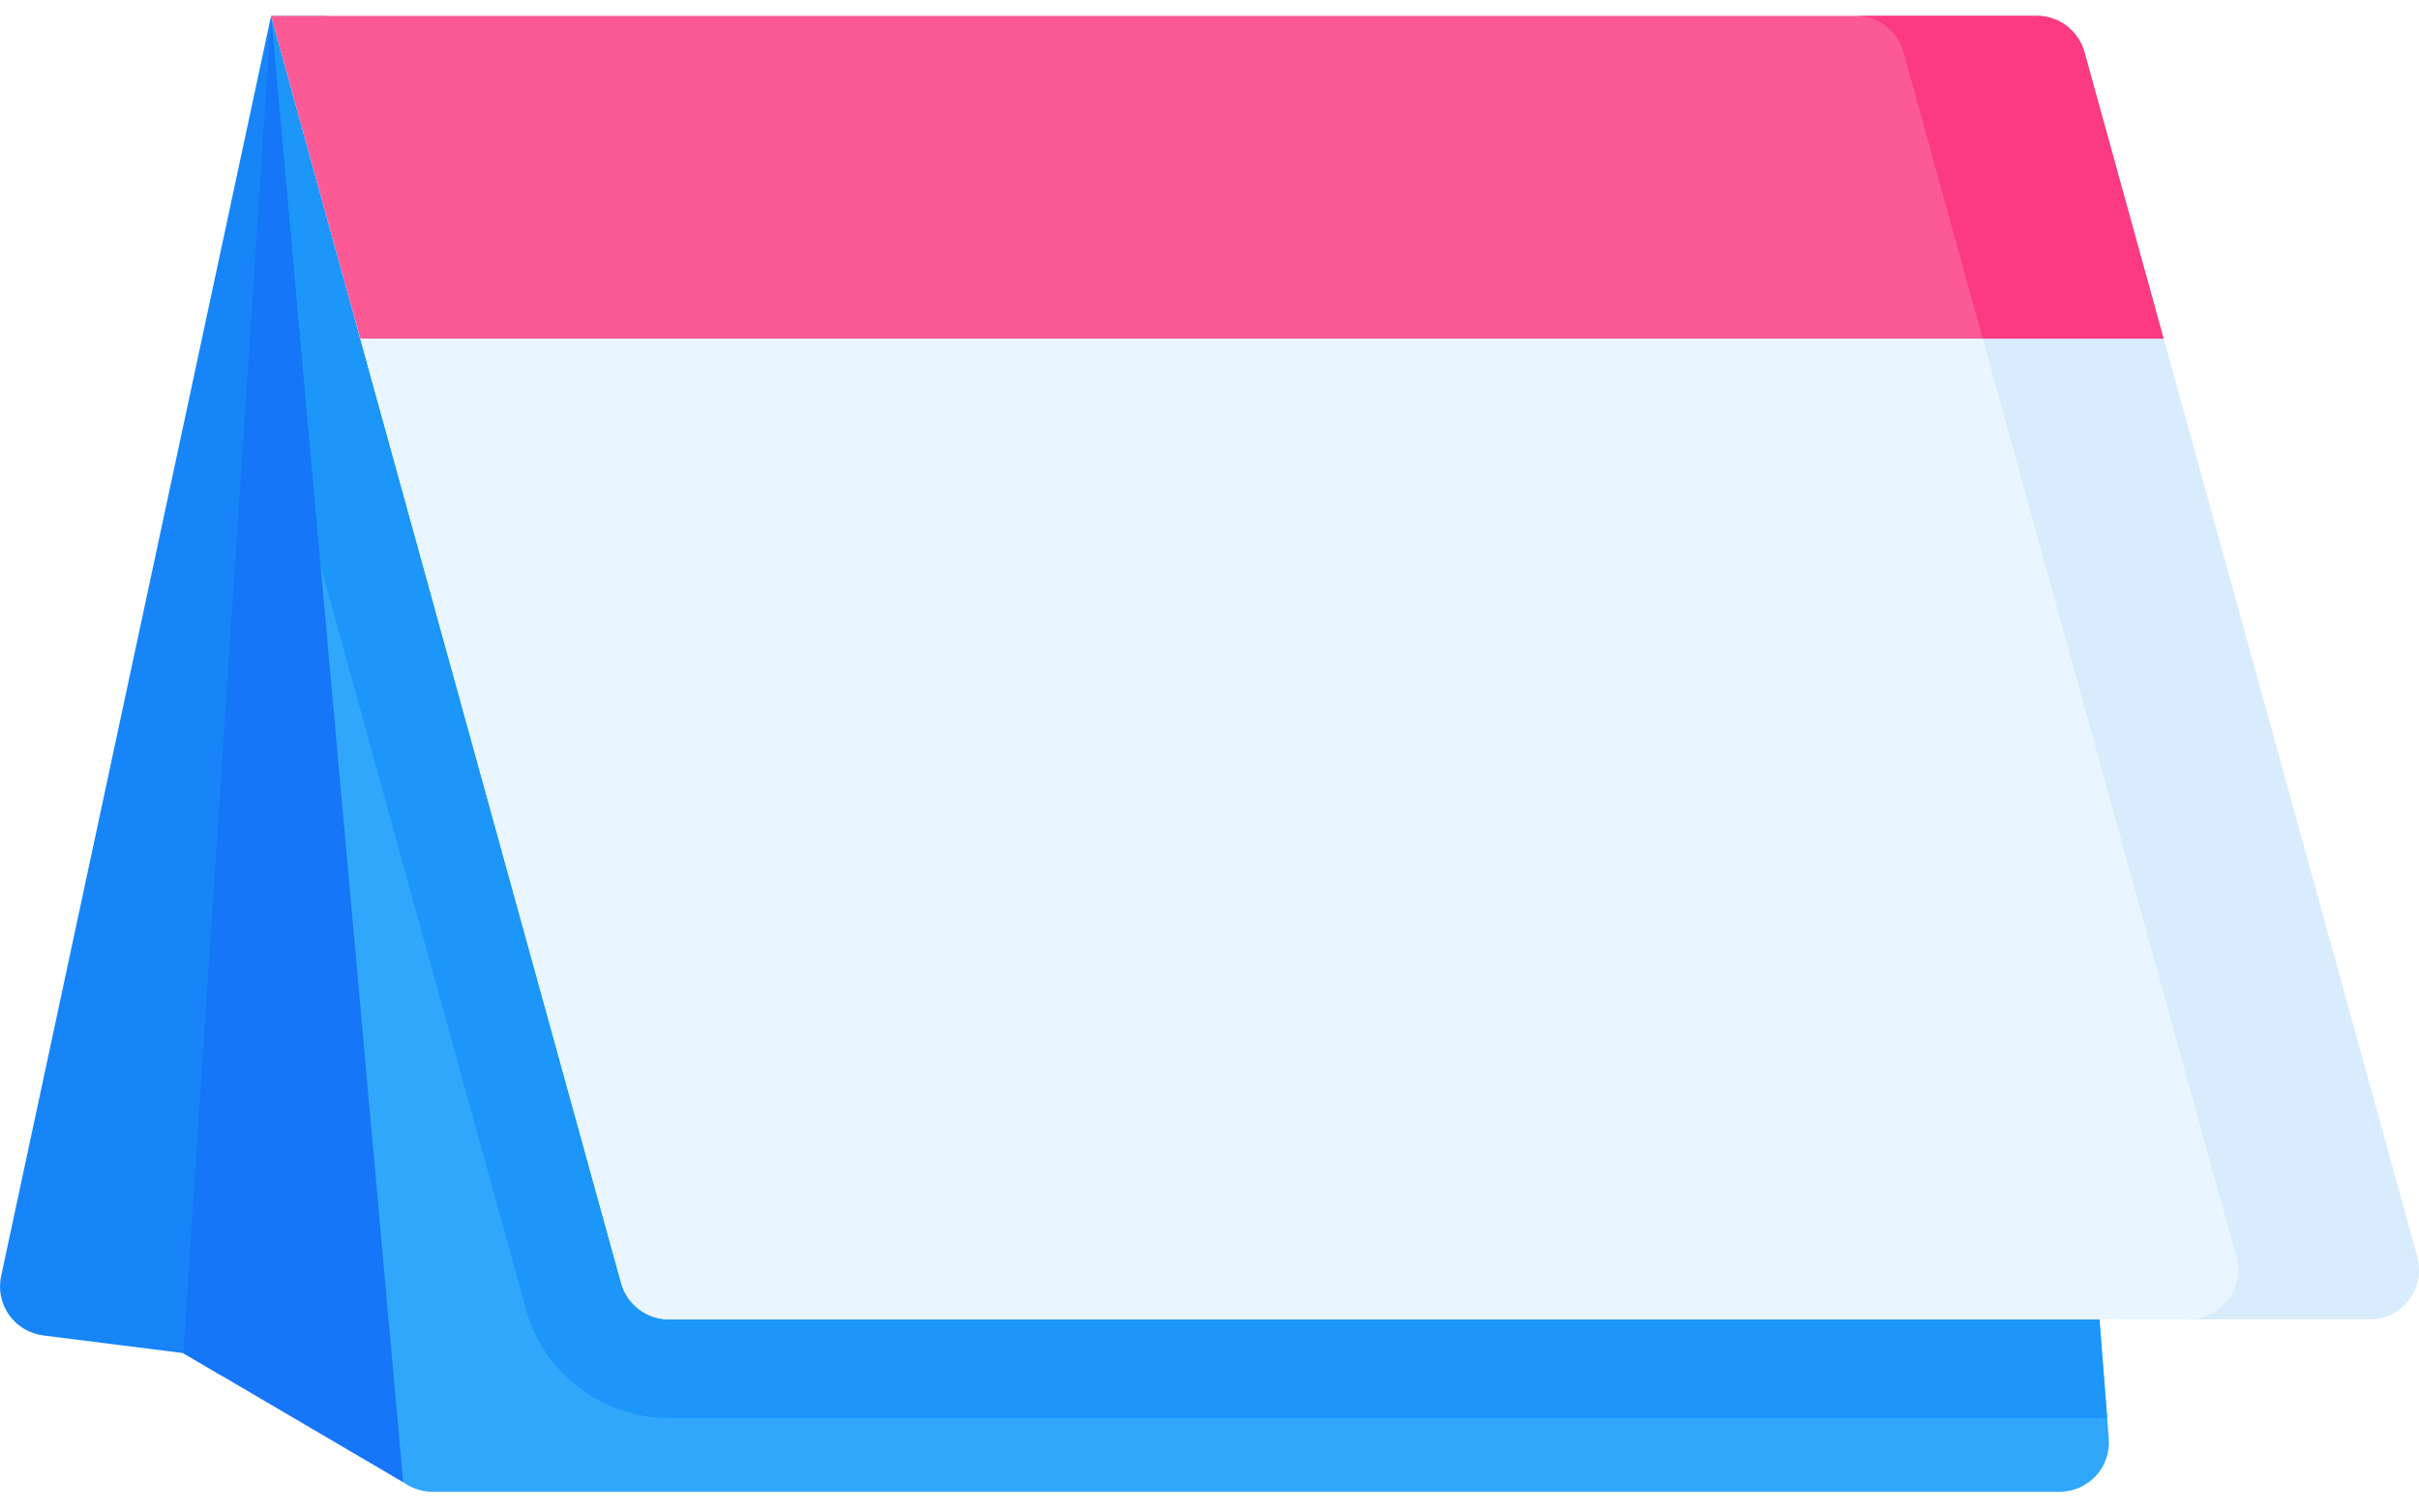
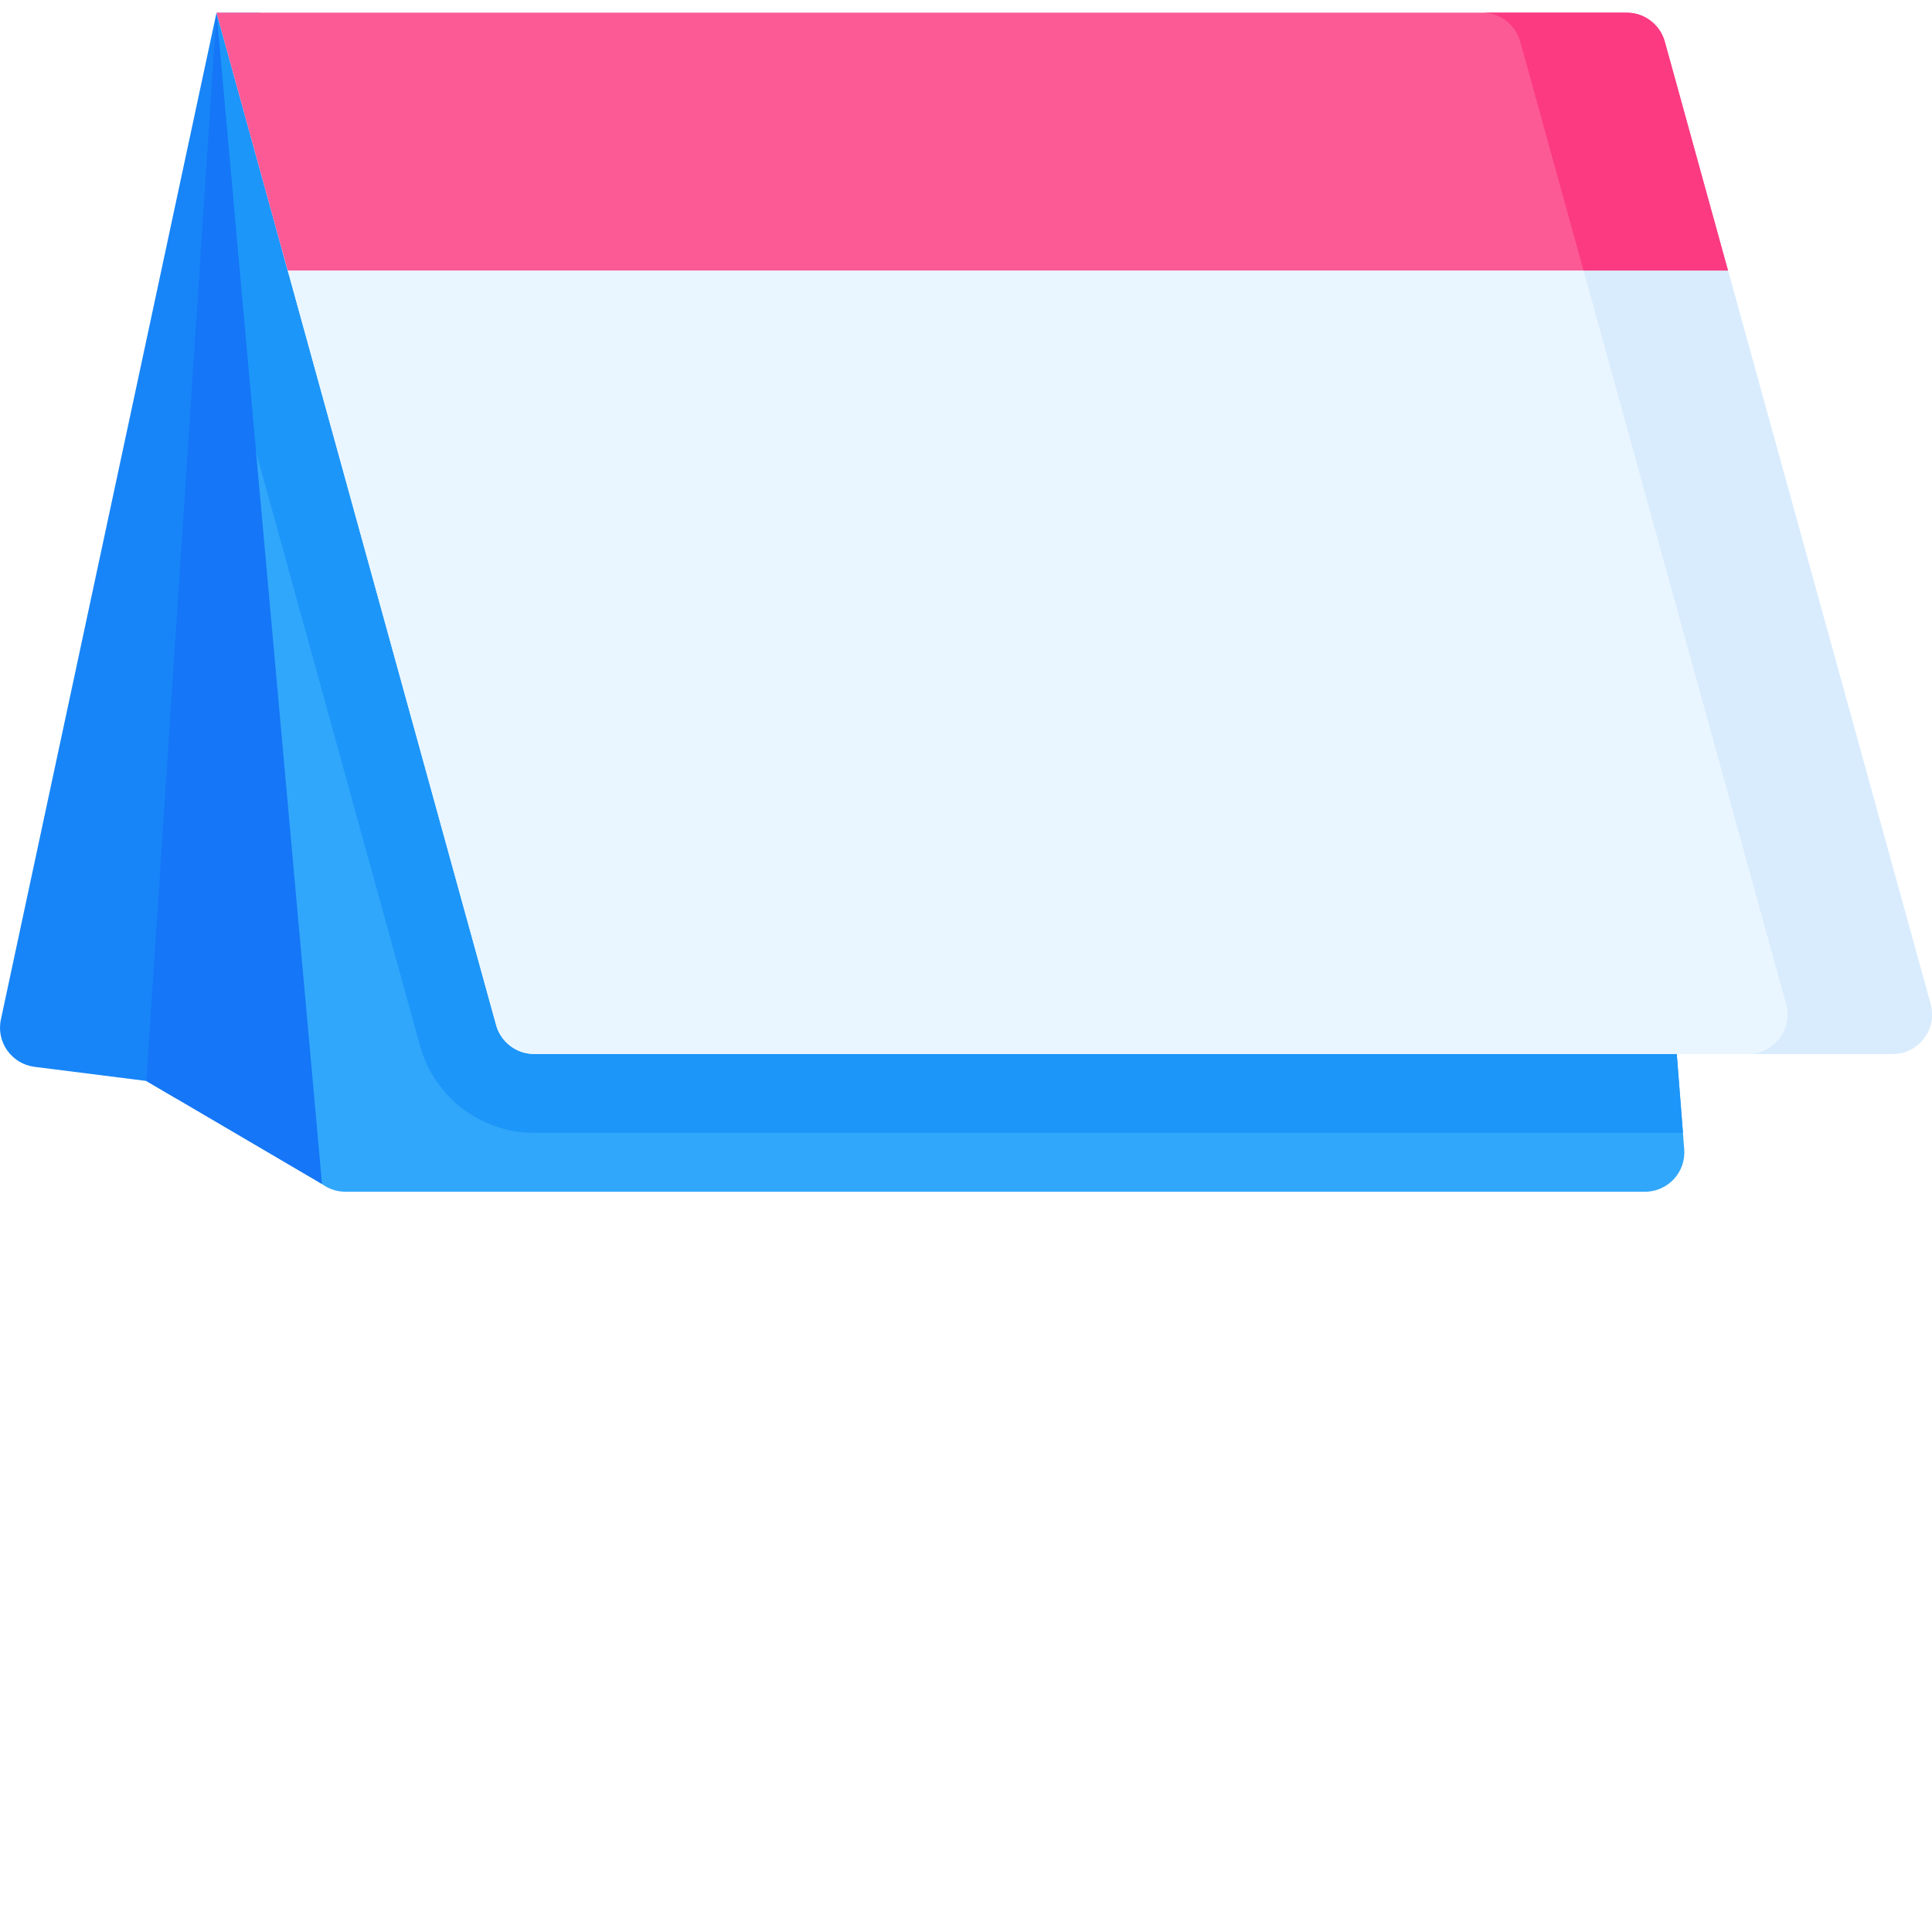
- <svg xmlns="http://www.w3.org/2000/svg" width="32" height="20" viewBox="0 0 32 20" fill="none">
+ <svg xmlns="http://www.w3.org/2000/svg" width="32" height="32" viewBox="0 0 32 32" fill="none">
  <path d="M27.245 19.739H5.721C5.38 19.739 5.096 19.476 5.07 19.137L3.586 0.21H4.297L8.761 16.37C8.839 16.653 9.097 16.849 9.39 16.849H27.725L27.896 19.035C27.926 19.415 27.626 19.739 27.245 19.739Z" fill="#31A7FB" />
  <path d="M27.875 18.764H8.847C7.968 18.764 7.192 18.172 6.958 17.326L4.124 7.062L3.586 0.21H4.297L8.761 16.37C8.839 16.654 9.097 16.85 9.39 16.85H27.725L27.875 18.764Z" fill="#1C96F9" />
  <path d="M3.887 3.554L2.926 18.198L2.424 17.904L0.571 17.67C0.192 17.621 -0.066 17.259 0.015 16.885L3.586 0.21L3.887 3.554Z" fill="#1785F8" />
  <path d="M3.586 0.211L5.334 19.613L2.424 17.905L3.586 0.211Z" fill="#1576F7" />
  <path d="M31.348 17.457H8.848C8.554 17.457 8.296 17.261 8.218 16.979L4.678 4.159H28.533L31.977 16.63C32.092 17.046 31.779 17.457 31.348 17.457Z" fill="#EAF6FF" />
  <path d="M31.976 16.63L27.574 0.689C27.495 0.406 27.238 0.21 26.944 0.21H3.586L8.217 16.978C8.295 17.261 8.553 17.457 8.847 17.457H31.347C31.778 17.457 32.091 17.046 31.976 16.63Z" fill="#EAF6FF" />
  <path d="M31.347 17.457H28.954C29.385 17.457 29.698 17.046 29.583 16.63L26.139 4.159H28.532L31.977 16.63C32.091 17.046 31.778 17.457 31.347 17.457Z" fill="#D9ECFD" />
  <path d="M28.621 4.481L27.574 0.689C27.495 0.406 27.238 0.21 26.944 0.21H3.586L4.766 4.481H28.621Z" fill="#FC5A95" />
  <path d="M25.18 0.689L26.228 4.481H28.621L27.574 0.689C27.495 0.407 27.238 0.21 26.944 0.21H24.551C24.845 0.21 25.102 0.407 25.18 0.689Z" fill="#FB3A82" />
</svg>
